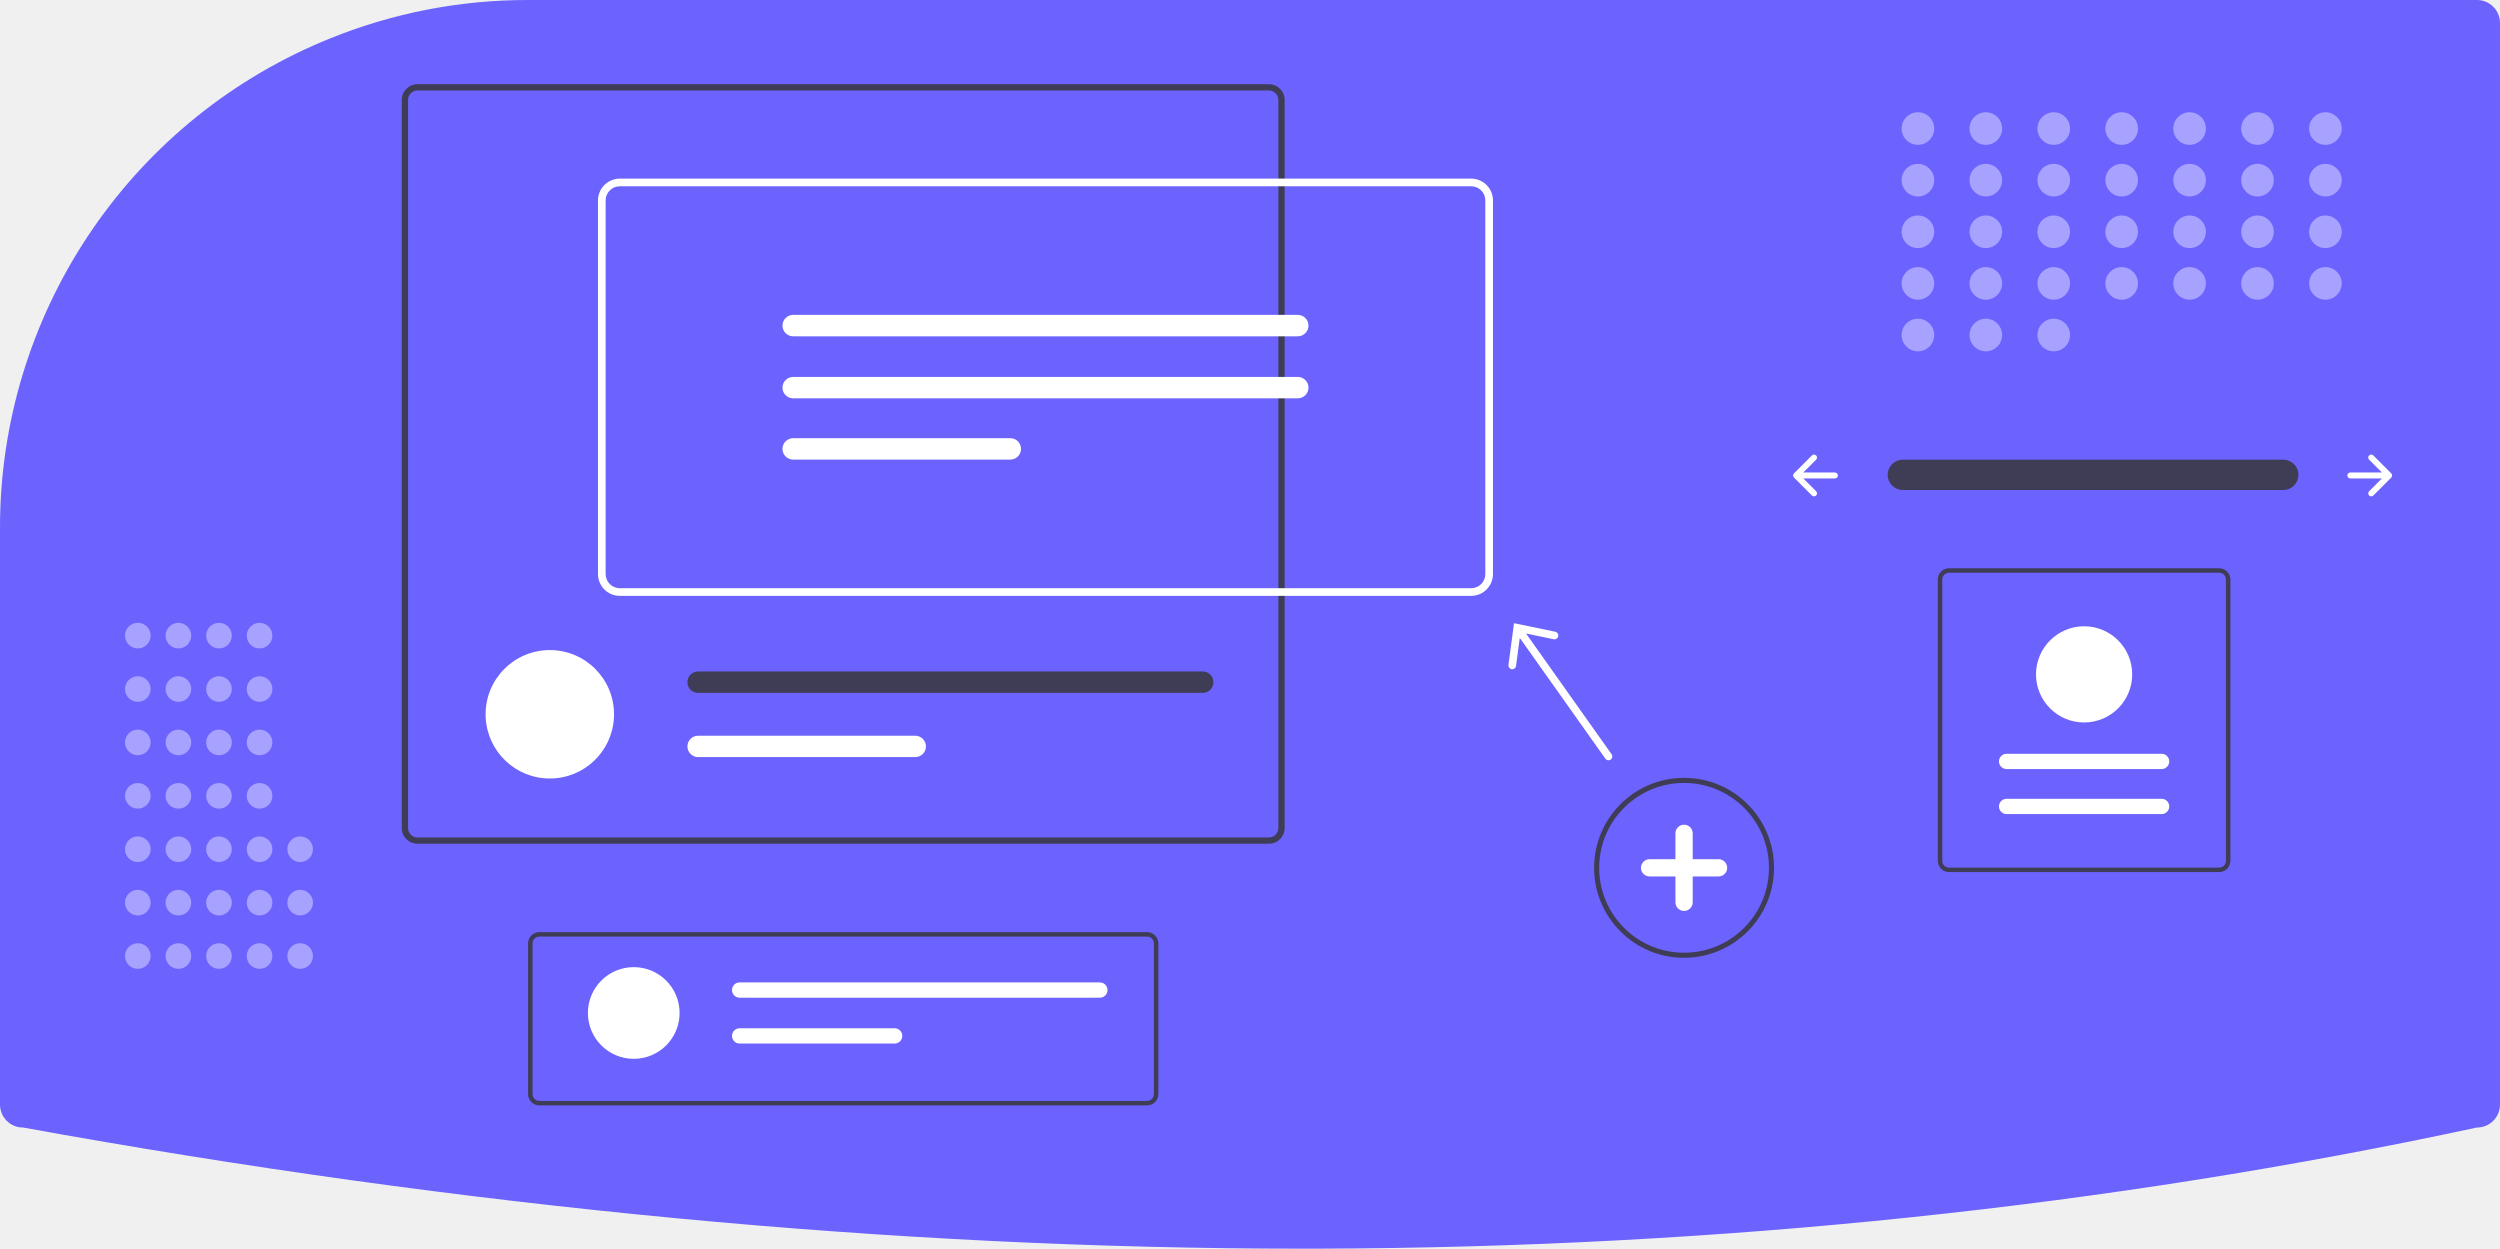
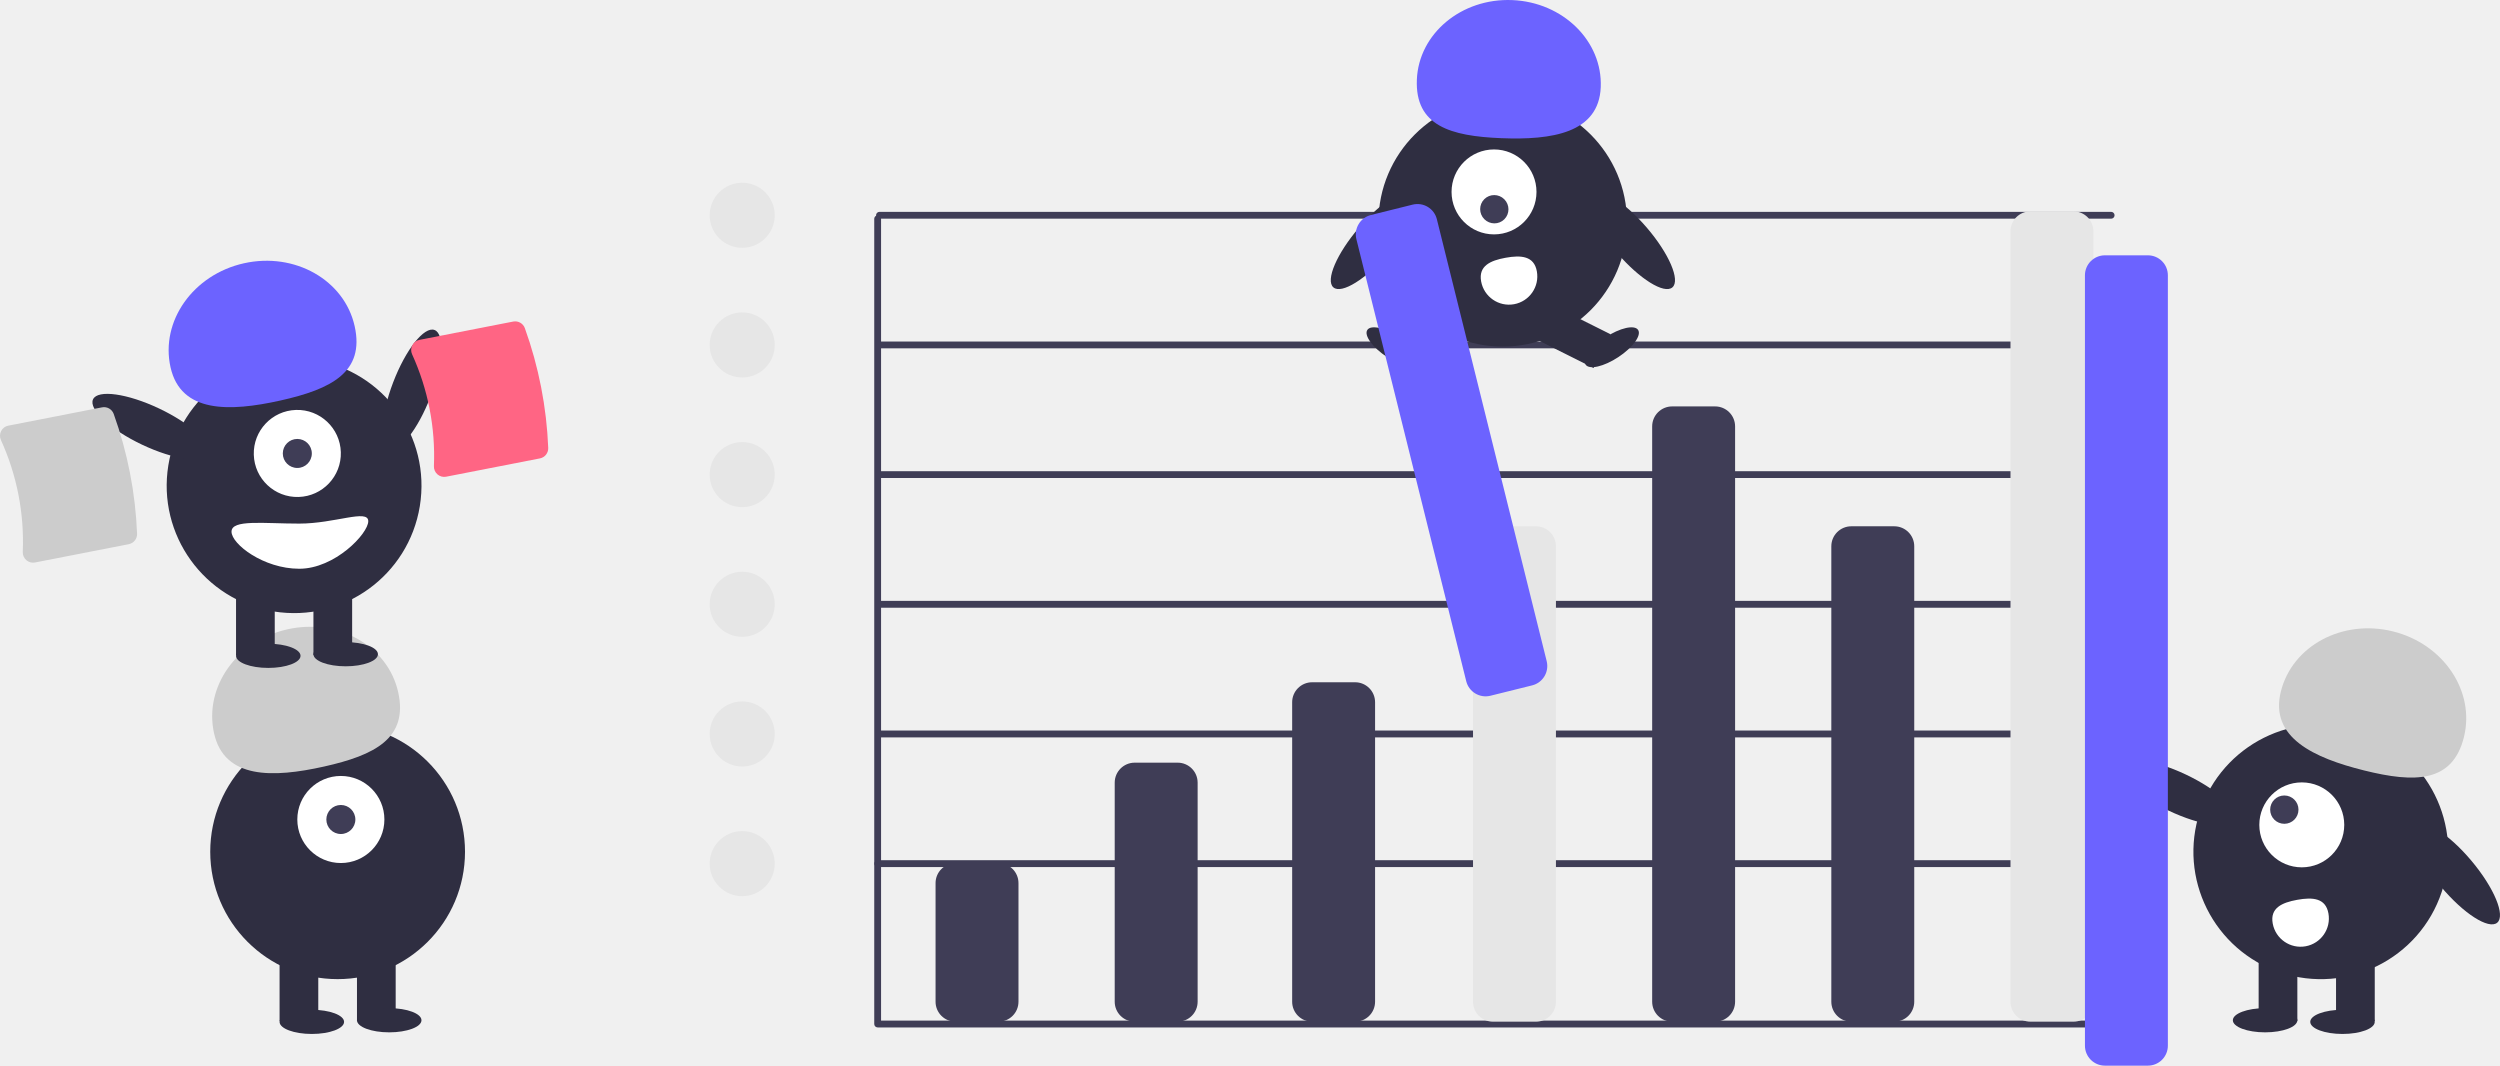
- <svg xmlns="http://www.w3.org/2000/svg" id="aab721b6-4aa1-4d02-a3e3-167256aa258c" data-name="Layer 1" width="980" height="489.48" viewBox="0 0 980 489.48">
-   <path d="M317.06,205.26a205.979,205.979,0,0,0-77.685,15.067c-.994.407-1.991.816-2.988,1.235A206.781,206.781,0,0,0,110,412.32v225.94a9.01,9.01,0,0,0,9,9l.179.016c173.467,31.502,342.106,47.465,501.372,47.465q3.582,0,7.156-.011c156.555-.477,308.994-16.439,453.083-47.447l.21-.022a9.01,9.01,0,0,0,9-9v-424a9.01,9.01,0,0,0-9-9Z" transform="translate(-110 -205.2598)" fill="#6c63ff" />
-   <path id="f4300551-56ef-4356-8f30-d0080b223343" data-name="Path 40" d="M855.799,385.452a5.947,5.947,0,0,0,0,11.892H1004.885a5.947,5.947,0,1,0,.195-11.892q-.098-.002-.195,0Z" transform="translate(-110 -205.2598)" fill="#3f3d56" />
-   <path d="M1038.694,383.797a1.17,1.17,0,0,0,0,1.655l5.023,5.023H1031.331a1.17,1.17,0,1,0,0,2.34H1043.717l-5.023,5.023a1.17,1.17,0,1,0,1.655,1.655l7.02-7.02a1.17,1.17,0,0,0,0-1.655l-7.02-7.02A1.17,1.17,0,0,0,1038.694,383.797Z" transform="translate(-110 -205.2598)" fill="#fff" />
-   <path d="M821.927,383.797a1.17,1.17,0,0,1,0,1.655l-5.023,5.023h12.386a1.17,1.17,0,1,1,0,2.34H816.905l5.023,5.023a1.17,1.17,0,0,1-1.655,1.655l-7.02-7.02a1.17,1.17,0,0,1,0-1.655l7.02-7.02A1.17,1.17,0,0,1,821.927,383.797Z" transform="translate(-110 -205.2598)" fill="#fff" />
-   <g opacity="0.4">
-     <circle cx="751.82" cy="50.39" r="6.39" fill="#fff" />
-     <circle cx="778.445" cy="50.39" r="6.39" fill="#fff" />
-     <circle cx="805.069" cy="50.39" r="6.39" fill="#fff" />
-     <circle cx="831.694" cy="50.39" r="6.39" fill="#fff" />
-     <circle cx="858.318" cy="50.39" r="6.39" fill="#fff" />
-     <circle cx="884.943" cy="50.39" r="6.39" fill="#fff" />
-     <circle cx="911.567" cy="50.39" r="6.39" fill="#fff" />
-     <circle cx="751.82" cy="70.625" r="6.39" fill="#fff" />
-     <circle cx="778.445" cy="70.625" r="6.39" fill="#fff" />
-     <circle cx="805.069" cy="70.625" r="6.39" fill="#fff" />
-     <circle cx="831.694" cy="70.625" r="6.39" fill="#fff" />
-     <circle cx="858.318" cy="70.625" r="6.39" fill="#fff" />
-     <circle cx="884.943" cy="70.625" r="6.39" fill="#fff" />
-     <circle cx="911.567" cy="70.625" r="6.39" fill="#fff" />
-     <circle cx="751.82" cy="90.859" r="6.39" fill="#fff" />
-     <circle cx="778.445" cy="90.859" r="6.39" fill="#fff" />
-     <circle cx="805.069" cy="90.859" r="6.39" fill="#fff" />
-     <circle cx="831.694" cy="90.859" r="6.39" fill="#fff" />
-     <circle cx="858.318" cy="90.859" r="6.39" fill="#fff" />
-     <circle cx="884.943" cy="90.859" r="6.39" fill="#fff" />
-     <circle cx="911.567" cy="90.859" r="6.39" fill="#fff" />
-     <circle cx="751.82" cy="111.094" r="6.39" fill="#fff" />
-     <circle cx="778.445" cy="111.094" r="6.39" fill="#fff" />
-     <circle cx="751.82" cy="131.329" r="6.39" fill="#fff" />
-     <circle cx="778.445" cy="131.329" r="6.39" fill="#fff" />
-     <circle cx="805.069" cy="131.329" r="6.39" fill="#fff" />
-     <circle cx="805.069" cy="111.094" r="6.39" fill="#fff" />
-     <circle cx="831.694" cy="111.094" r="6.39" fill="#fff" />
-     <circle cx="858.318" cy="111.094" r="6.39" fill="#fff" />
-     <circle cx="884.943" cy="111.094" r="6.39" fill="#fff" />
-     <circle cx="911.567" cy="111.094" r="6.39" fill="#fff" />
-   </g>
-   <path d="M770.157,580.719a35.272,35.272,0,1,1,35.272-35.272A35.313,35.313,0,0,1,770.157,580.719Zm0-68.545a33.272,33.272,0,1,0,33.272,33.272A33.31,33.31,0,0,0,770.157,512.174Z" transform="translate(-110 -205.2598)" fill="#3f3d56" />
-   <path d="M783.681,542.065H773.538V531.923a3.381,3.381,0,0,0-6.762,0v10.142H756.634a3.381,3.381,0,0,0,0,6.762h10.142v10.142a3.381,3.381,0,0,0,6.762,0V548.827h10.142a3.381,3.381,0,1,0,0-6.762Z" transform="translate(-110 -205.2598)" fill="#fff" />
-   <g opacity="0.4">
-     <circle cx="54.024" cy="374.766" r="5.024" fill="#fff" />
-     <circle cx="54.024" cy="353.833" r="5.024" fill="#fff" />
-     <circle cx="54.024" cy="332.9" r="5.024" fill="#fff" />
-     <circle cx="54.024" cy="311.967" r="5.024" fill="#fff" />
-     <circle cx="54.024" cy="291.034" r="5.024" fill="#fff" />
-     <circle cx="54.024" cy="270.101" r="5.024" fill="#fff" />
-     <circle cx="54.024" cy="249.168" r="5.024" fill="#fff" />
-     <circle cx="69.933" cy="374.766" r="5.024" fill="#fff" />
-     <circle cx="69.933" cy="353.833" r="5.024" fill="#fff" />
-     <circle cx="69.933" cy="332.9" r="5.024" fill="#fff" />
-     <circle cx="69.933" cy="311.967" r="5.024" fill="#fff" />
-     <circle cx="69.933" cy="291.034" r="5.024" fill="#fff" />
-     <circle cx="69.933" cy="270.101" r="5.024" fill="#fff" />
-     <circle cx="69.933" cy="249.168" r="5.024" fill="#fff" />
-     <circle cx="85.842" cy="374.766" r="5.024" fill="#fff" />
-     <circle cx="85.842" cy="353.833" r="5.024" fill="#fff" />
-     <circle cx="85.842" cy="332.9" r="5.024" fill="#fff" />
-     <circle cx="85.842" cy="311.967" r="5.024" fill="#fff" />
-     <circle cx="85.842" cy="291.034" r="5.024" fill="#fff" />
-     <circle cx="85.842" cy="270.101" r="5.024" fill="#fff" />
-     <circle cx="85.842" cy="249.168" r="5.024" fill="#fff" />
-     <circle cx="101.751" cy="374.766" r="5.024" fill="#fff" />
-     <circle cx="101.751" cy="353.833" r="5.024" fill="#fff" />
-     <circle cx="117.66" cy="374.766" r="5.024" fill="#fff" />
-     <circle cx="117.66" cy="353.833" r="5.024" fill="#fff" />
-     <circle cx="117.66" cy="332.9" r="5.024" fill="#fff" />
-     <circle cx="101.751" cy="332.9" r="5.024" fill="#fff" />
-     <circle cx="101.751" cy="311.967" r="5.024" fill="#fff" />
-     <circle cx="101.751" cy="291.034" r="5.024" fill="#fff" />
-     <circle cx="101.751" cy="270.101" r="5.024" fill="#fff" />
-     <circle cx="101.751" cy="249.168" r="5.024" fill="#fff" />
-   </g>
-   <path d="M607.408,238.262H273.666a6.189,6.189,0,0,0-6.182,6.182v285.383a6.189,6.189,0,0,0,6.182,6.182H607.408a6.189,6.189,0,0,0,6.182-6.182V244.444A6.189,6.189,0,0,0,607.408,238.262Zm3.705,291.566a3.718,3.718,0,0,1-3.705,3.716H273.666a3.711,3.711,0,0,1-3.705-3.716V244.444a3.711,3.711,0,0,1,3.705-3.716H607.408a3.718,3.718,0,0,1,3.705,3.716Z" transform="translate(-110 -205.2598)" fill="#3f3d56" />
-   <path d="M350.702,485.266c0,.44-.012.88-.035,1.308a25.175,25.175,0,0,1-50.281,0c-.023-.428-.035-.868-.035-1.308a25.175,25.175,0,1,1,50.35,0Z" transform="translate(-110 -205.2598)" fill="#fff" />
-   <path d="M581.475,468.479H383.663a4.197,4.197,0,0,0,0,8.394H581.475a4.197,4.197,0,0,0,0-8.394Z" transform="translate(-110 -205.2598)" fill="#3f3d56" />
-   <path d="M468.78,493.66H383.663a4.191,4.191,0,0,0,0,8.382h85.117a4.191,4.191,0,1,0,0-8.382Z" transform="translate(-110 -205.2598)" fill="#fff" />
-   <path d="M686.698,438.841H352.958a8.559,8.559,0,0,1-8.549-8.55V283.829a8.559,8.559,0,0,1,8.549-8.549H686.698a8.559,8.559,0,0,1,8.549,8.549V430.291A8.559,8.559,0,0,1,686.698,438.841ZM352.958,278.28a5.555,5.555,0,0,0-5.549,5.549V430.291a5.556,5.556,0,0,0,5.549,5.55H686.698a5.556,5.556,0,0,0,5.549-5.55V283.829a5.555,5.555,0,0,0-5.549-5.549Z" transform="translate(-110 -205.2598)" fill="#fff" />
-   <path d="M420.924,328.699a4.196,4.196,0,1,0,0,8.392H618.732a4.196,4.196,0,1,0,0-8.392Z" transform="translate(-110 -205.2598)" fill="#fff" />
-   <path d="M420.924,353.012a4.196,4.196,0,0,0,0,8.392H618.732a4.196,4.196,0,0,0,0-8.392Z" transform="translate(-110 -205.2598)" fill="#fff" />
-   <path d="M420.924,377.03a4.196,4.196,0,0,0,0,8.392h85.117a4.196,4.196,0,0,0,0-8.392Z" transform="translate(-110 -205.2598)" fill="#fff" />
-   <path d="M741.724,500.893l-33.52-47.307,10.851,2.261a1.501,1.501,0,1,0,.612-2.939l-16.171-3.366-2.183,16.371a1.501,1.501,0,1,0,2.976.396l1.463-10.993L739.276,502.627a1.5,1.5,0,1,0,2.447-1.734Z" transform="translate(-110 -205.2598)" fill="#fff" />
-   <path d="M559.666,638.58H321.409a4.417,4.417,0,0,1-4.412-4.412V575.067a4.417,4.417,0,0,1,4.412-4.412h238.257a4.417,4.417,0,0,1,4.412,4.412v59.101A4.417,4.417,0,0,1,559.666,638.58Zm-238.257-66.161a2.65,2.65,0,0,0-2.647,2.647v59.101a2.65,2.65,0,0,0,2.647,2.647h238.257a2.65,2.65,0,0,0,2.647-2.647V575.067a2.65,2.65,0,0,0-2.647-2.647Z" transform="translate(-110 -205.2598)" fill="#3f3d56" />
-   <circle cx="248.429" cy="397.09" r="17.973" fill="#fff" />
-   <path d="M399.938,590.368a2.995,2.995,0,1,0,0,5.991H541.153a2.995,2.995,0,1,0,0-5.991Z" transform="translate(-110 -205.2598)" fill="#fff" />
-   <path d="M399.938,608.341a2.995,2.995,0,1,0,0,5.991H460.703a2.995,2.995,0,1,0,0-5.991Z" transform="translate(-110 -205.2598)" fill="#fff" />
-   <path d="M874.024,428.016H979.917a4.417,4.417,0,0,1,4.412,4.412V542.71a4.417,4.417,0,0,1-4.412,4.412H874.024a4.417,4.417,0,0,1-4.412-4.412V432.428A4.417,4.417,0,0,1,874.024,428.016ZM979.917,545.358a2.65,2.65,0,0,0,2.647-2.647V432.428a2.65,2.65,0,0,0-2.647-2.647H874.024a2.65,2.65,0,0,0-2.647,2.647V542.71a2.65,2.65,0,0,0,2.647,2.647Z" transform="translate(-110 -205.2598)" fill="#3f3d56" />
-   <path d="M957.353,524.38a2.995,2.995,0,0,0,0-5.991H896.588a2.995,2.995,0,0,0,0,5.991Z" transform="translate(-110 -205.2598)" fill="#fff" />
-   <path d="M957.353,506.731a2.995,2.995,0,1,0,0-5.991H896.588a2.995,2.995,0,1,0,0,5.991Z" transform="translate(-110 -205.2598)" fill="#fff" />
-   <path d="M926.97,450.758a18.855,18.855,0,1,1-18.855,18.855A18.876,18.876,0,0,1,926.97,450.758Z" transform="translate(-110 -205.2598)" fill="#fff" />
+ <svg xmlns="http://www.w3.org/2000/svg" id="aff40d89-77de-4835-bbf1-69878b2c71b2" data-name="Layer 1" width="845.197" height="360.271" viewBox="0 0 845.197 360.271">
+   <path d="M890.595,617.218H474.118a1.154,1.154,0,0,1-1.154-1.154V343.797a1.154,1.154,0,0,1,2.307,0V614.911H890.595a1.154,1.154,0,0,1,0,2.307Z" transform="translate(-177.4015 -269.8646)" fill="#3f3d56" />
+   <path d="M890.595,562.995H474.118a1.154,1.154,0,0,1,0-2.307H890.595a1.154,1.154,0,0,1,0,2.307Z" transform="translate(-177.4015 -269.8646)" fill="#3f3d56" />
+   <path d="M891.172,519.156H474.695a1.154,1.154,0,0,1,0-2.307H891.172a1.154,1.154,0,0,1,0,2.307Z" transform="translate(-177.4015 -269.8646)" fill="#3f3d56" />
+   <path d="M891.172,475.316H474.695a1.154,1.154,0,0,1,0-2.307H891.172a1.154,1.154,0,0,1,0,2.307Z" transform="translate(-177.4015 -269.8646)" fill="#3f3d56" />
+   <path d="M891.172,431.476H474.695a1.154,1.154,0,0,1,0-2.307H891.172a1.154,1.154,0,0,1,0,2.307Z" transform="translate(-177.4015 -269.8646)" fill="#3f3d56" />
+   <path d="M891.172,387.637H474.695a1.154,1.154,0,0,1,0-2.307H891.172a1.154,1.154,0,0,1,0,2.307Z" transform="translate(-177.4015 -269.8646)" fill="#3f3d56" />
+   <path d="M891.172,343.797H474.695a1.154,1.154,0,0,1,0-2.307H891.172a1.154,1.154,0,0,1,0,2.307Z" transform="translate(-177.4015 -269.8646)" fill="#3f3d56" />
+   <path d="M514.983,615.27H500.439a6.752,6.752,0,0,1-6.745-6.745V568.414a6.752,6.752,0,0,1,6.745-6.745h14.544a6.752,6.752,0,0,1,6.745,6.745V608.525A6.752,6.752,0,0,1,514.983,615.27Z" transform="translate(-177.4015 -269.8646)" fill="#3f3d56" />
+   <path d="M575.551,615.27H561.007a6.752,6.752,0,0,1-6.745-6.745V534.452a6.752,6.752,0,0,1,6.745-6.745h14.544a6.752,6.752,0,0,1,6.745,6.745V608.525A6.752,6.752,0,0,1,575.551,615.27Z" transform="translate(-177.4015 -269.8646)" fill="#3f3d56" />
+   <path d="M696.686,615.27H682.143a6.753,6.753,0,0,1-6.745-6.745V454.537a6.753,6.753,0,0,1,6.745-6.745h14.543a6.753,6.753,0,0,1,6.745,6.745V608.525A6.753,6.753,0,0,1,696.686,615.27Z" transform="translate(-177.4015 -269.8646)" fill="#e6e6e6" />
+   <path d="M635.542,615.27H620.998a6.753,6.753,0,0,1-6.745-6.745V507.269a6.753,6.753,0,0,1,6.745-6.745h14.543a6.753,6.753,0,0,1,6.745,6.745V608.525A6.753,6.753,0,0,1,635.542,615.27Z" transform="translate(-177.4015 -269.8646)" fill="#3f3d56" />
+   <path d="M757.254,615.27H742.711a6.753,6.753,0,0,1-6.745-6.745V414.009a6.753,6.753,0,0,1,6.745-6.745h14.544a6.753,6.753,0,0,1,6.745,6.745V608.525A6.753,6.753,0,0,1,757.254,615.27Z" transform="translate(-177.4015 -269.8646)" fill="#3f3d56" />
+   <path d="M817.823,615.27H803.279a6.753,6.753,0,0,1-6.745-6.745V454.537a6.753,6.753,0,0,1,6.745-6.745h14.544a6.753,6.753,0,0,1,6.745,6.745V608.525A6.753,6.753,0,0,1,817.823,615.27Z" transform="translate(-177.4015 -269.8646)" fill="#3f3d56" />
+   <path d="M878.39,615.27H863.847A6.753,6.753,0,0,1,857.102,608.525V348.062a6.753,6.753,0,0,1,6.745-6.745h14.543a6.753,6.753,0,0,1,6.745,6.745V608.525A6.753,6.753,0,0,1,878.39,615.27Z" transform="translate(-177.4015 -269.8646)" fill="#e6e6e6" />
+   <circle cx="508.038" cy="75.159" r="42.012" fill="#2f2e41" />
+   <rect x="650.664" y="377.07" width="22.868" height="12.763" transform="translate(-279.016 67.19549) rotate(-26.60099)" fill="#2f2e41" />
+   <ellipse cx="648.548" cy="387.264" rx="3.989" ry="10.636" transform="translate(-209.1668 445.6714) rotate(-56.60122)" fill="#2f2e41" />
+   <rect x="702.4" y="372.018" width="12.763" height="22.868" transform="translate(-128.8564 575.6413) rotate(-63.39901)" fill="#2f2e41" />
+   <ellipse cx="722.331" cy="387.264" rx="10.636" ry="3.989" transform="translate(-271.2902 191.7049) rotate(-33.39878)" fill="#2f2e41" />
+   <circle cx="505.097" cy="64.882" r="14.359" fill="#fff" />
+   <ellipse cx="682.597" cy="340.6" rx="4.766" ry="4.8" transform="translate(-218.3142 312.5636) rotate(-45)" fill="#3f3d56" />
+   <path d="M718.581,299.318c.632-15.554-12.773-28.728-29.941-29.425s-31.597,11.346-32.229,26.9,11.302,19.087,28.47,19.785S717.949,314.872,718.581,299.318Z" transform="translate(-177.4015 -269.8646)" fill="#6c63ff" />
+   <ellipse cx="729.115" cy="351.084" rx="6.594" ry="21.006" transform="translate(-230.1947 289.7572) rotate(-40.64516)" fill="#2f2e41" />
+   <ellipse cx="641.881" cy="351.084" rx="21.006" ry="6.594" transform="translate(-220.0119 339.5652) rotate(-49.35484)" fill="#2f2e41" />
+   <path d="M696.978,361.58a9.572,9.572,0,0,1-18.835,3.429l-.003-.018c-.942-5.202,3.08-7.043,8.283-7.985S696.036,356.378,696.978,361.58Z" transform="translate(-177.4015 -269.8646)" fill="#fff" />
+   <ellipse cx="1007.831" cy="565.299" rx="6.76" ry="21.534" transform="translate(-305.2117 508.9902) rotate(-39.93837)" fill="#2f2e41" />
+   <circle cx="962.024" cy="557.821" r="43.067" transform="translate(-48.79241 1024.214) rotate(-71.56504)" fill="#2f2e41" />
+   <rect x="789.767" y="321.756" width="13.084" height="23.442" fill="#2f2e41" />
+   <rect x="763.6" y="321.756" width="13.084" height="23.442" fill="#2f2e41" />
+   <ellipse cx="791.948" cy="345.471" rx="10.903" ry="4.089" fill="#2f2e41" />
+   <ellipse cx="765.78" cy="344.926" rx="10.903" ry="4.089" fill="#2f2e41" />
+   <path d="M948.501,503.685c3.846-15.487,20.821-24.601,37.915-20.356s27.834,20.24,23.989,35.727-16.604,15.537-33.698,11.292S944.655,519.172,948.501,503.685Z" transform="translate(-177.4015 -269.8646)" fill="#ccc" />
+   <ellipse cx="913.516" cy="537.838" rx="6.76" ry="21.534" transform="translate(-141.3057 862.8808) rotate(-64.62574)" fill="#2f2e41" />
+   <circle cx="778.184" cy="278.869" r="14.359" fill="#fff" />
+   <circle cx="772.282" cy="273.723" r="4.786" fill="#3f3d56" />
+   <path d="M964.593,578.649a9.572,9.572,0,0,1-18.835,3.429l-.003-.018c-.942-5.202,3.08-7.043,8.283-7.985S963.651,573.447,964.593,578.649Z" transform="translate(-177.4015 -269.8646)" fill="#fff" />
+   <path d="M903.565,630.135H889.022a6.753,6.753,0,0,1-6.745-6.745V362.928a6.753,6.753,0,0,1,6.745-6.745h14.543a6.753,6.753,0,0,1,6.745,6.745V623.391A6.753,6.753,0,0,1,903.565,630.135Z" transform="translate(-177.4015 -269.8646)" fill="#6c63ff" />
+   <circle cx="114.144" cy="287.957" r="43.067" fill="#2f2e41" />
+   <rect x="94.519" y="321.756" width="13.084" height="23.442" fill="#2f2e41" />
+   <rect x="120.686" y="321.756" width="13.084" height="23.442" fill="#2f2e41" />
+   <ellipse cx="105.422" cy="345.471" rx="10.903" ry="4.089" fill="#2f2e41" />
+   <ellipse cx="131.589" cy="344.926" rx="10.903" ry="4.089" fill="#2f2e41" />
+   <circle cx="115.235" cy="277.054" r="14.719" fill="#fff" />
+   <circle cx="115.235" cy="277.054" r="4.906" fill="#3f3d56" />
+   <path d="M249.769,517.77c-3.477-15.574,7.639-31.31,24.829-35.149s33.944,5.675,37.422,21.249-7.915,21.318-25.105,25.156S253.246,533.344,249.769,517.77Z" transform="translate(-177.4015 -269.8646)" fill="#ccc" />
+   <ellipse cx="316.634" cy="401.549" rx="21.534" ry="6.76" transform="translate(-348.8993 284.0852) rotate(-69.08217)" fill="#2f2e41" />
+   <circle cx="276.826" cy="434.071" r="43.067" transform="translate(-373.3838 367.9278) rotate(-80.78252)" fill="#2f2e41" />
+   <rect x="79.799" y="198.006" width="13.084" height="23.442" fill="#2f2e41" />
+   <rect x="105.967" y="198.006" width="13.084" height="23.442" fill="#2f2e41" />
+   <ellipse cx="90.702" cy="221.72" rx="10.903" ry="4.089" fill="#2f2e41" />
+   <ellipse cx="116.87" cy="221.175" rx="10.903" ry="4.089" fill="#2f2e41" />
+   <circle cx="277.917" cy="423.168" r="14.719" transform="translate(-189.7116 -261.5185) rotate(-1.68323)" fill="#fff" />
+   <circle cx="100.515" cy="153.303" r="4.906" fill="#3f3d56" />
+   <path d="M235.05,394.019c-3.477-15.574,7.639-31.31,24.829-35.149s33.944,5.675,37.422,21.249-7.915,21.318-25.105,25.156S238.527,409.593,235.05,394.019Z" transform="translate(-177.4015 -269.8646)" fill="#6c63ff" />
+   <ellipse cx="228.318" cy="414.087" rx="6.76" ry="21.534" transform="translate(-421.0639 173.0663) rotate(-64.62574)" fill="#2f2e41" />
+   <path d="M255.672,449.608c0,4.215,10.853,12.539,22.897,12.539s23.335-11.867,23.335-16.082-11.292.818-23.335.818S255.672,445.393,255.672,449.608Z" transform="translate(-177.4015 -269.8646)" fill="#fff" />
+   <path d="M695.389,501.577l-14.114,3.507a6.753,6.753,0,0,1-8.172-4.919l-37.137-149.443a6.753,6.753,0,0,1,4.919-8.172l14.114-3.507a6.753,6.753,0,0,1,8.172,4.919l37.137,149.443A6.753,6.753,0,0,1,695.389,501.577Z" transform="translate(-177.4015 -269.8646)" fill="#6c63ff" />
+   <path d="M359.938,424.84l-31.701,6.188a3.44,3.44,0,0,1-2.92-.772,3.498,3.498,0,0,1-1.217-2.82,82.894,82.894,0,0,0-7.376-37.786,3.499,3.499,0,0,1,.067-3.071,3.44,3.44,0,0,1,2.415-1.814l31.701-6.188a3.485,3.485,0,0,1,3.928,2.209,135.693,135.693,0,0,1,7.911,40.529A3.485,3.485,0,0,1,359.938,424.84Z" transform="translate(-177.4015 -269.8646)" fill="#ff6584" />
+   <path d="M220.938,453.84l-31.701,6.188a3.44,3.44,0,0,1-2.92-.772,3.498,3.498,0,0,1-1.217-2.82,82.894,82.894,0,0,0-7.376-37.786,3.499,3.499,0,0,1,.067-3.071,3.44,3.44,0,0,1,2.415-1.814l31.701-6.188a3.485,3.485,0,0,1,3.928,2.209,135.693,135.693,0,0,1,7.911,40.529A3.485,3.485,0,0,1,220.938,453.84Z" transform="translate(-177.4015 -269.8646)" fill="#ccc" />
+   <circle cx="250.924" cy="72.779" r="11" fill="#e6e6e6" />
+   <circle cx="250.924" cy="116.619" r="11" fill="#e6e6e6" />
+   <circle cx="250.924" cy="160.458" r="11" fill="#e6e6e6" />
+   <circle cx="250.924" cy="204.298" r="11" fill="#e6e6e6" />
+   <circle cx="250.924" cy="248.138" r="11" fill="#e6e6e6" />
+   <circle cx="250.924" cy="291.977" r="11" fill="#e6e6e6" />
</svg>
